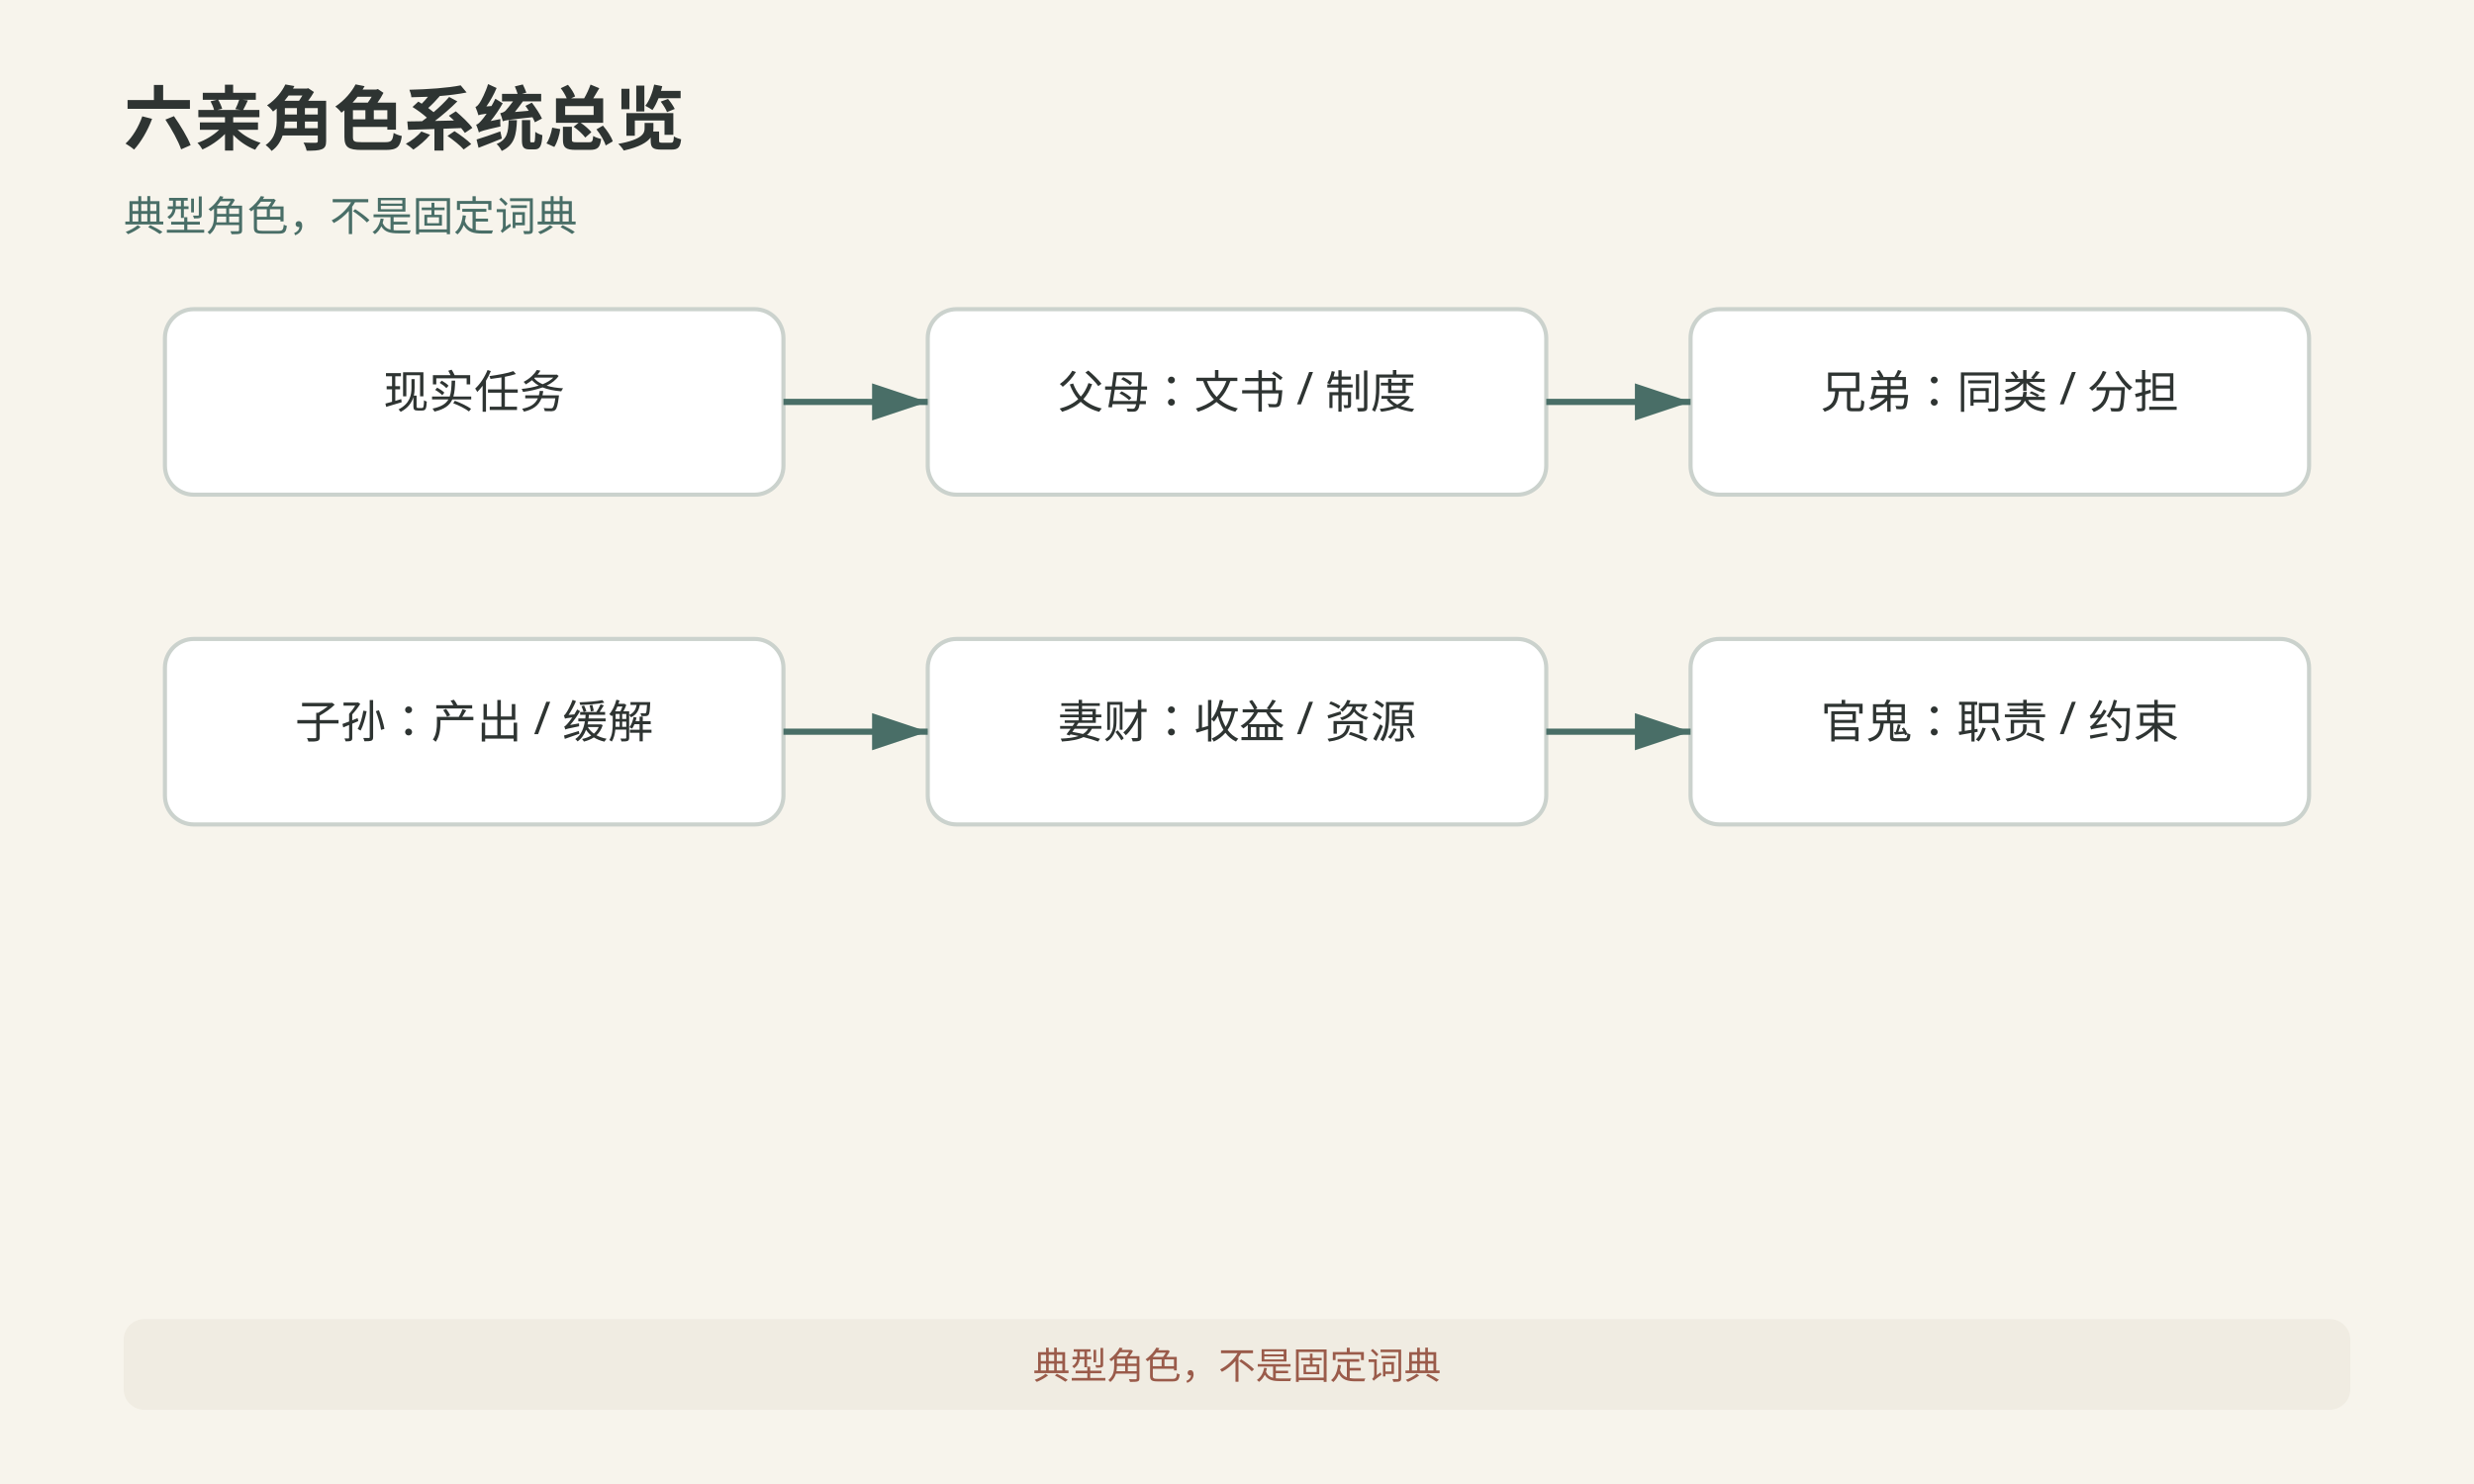
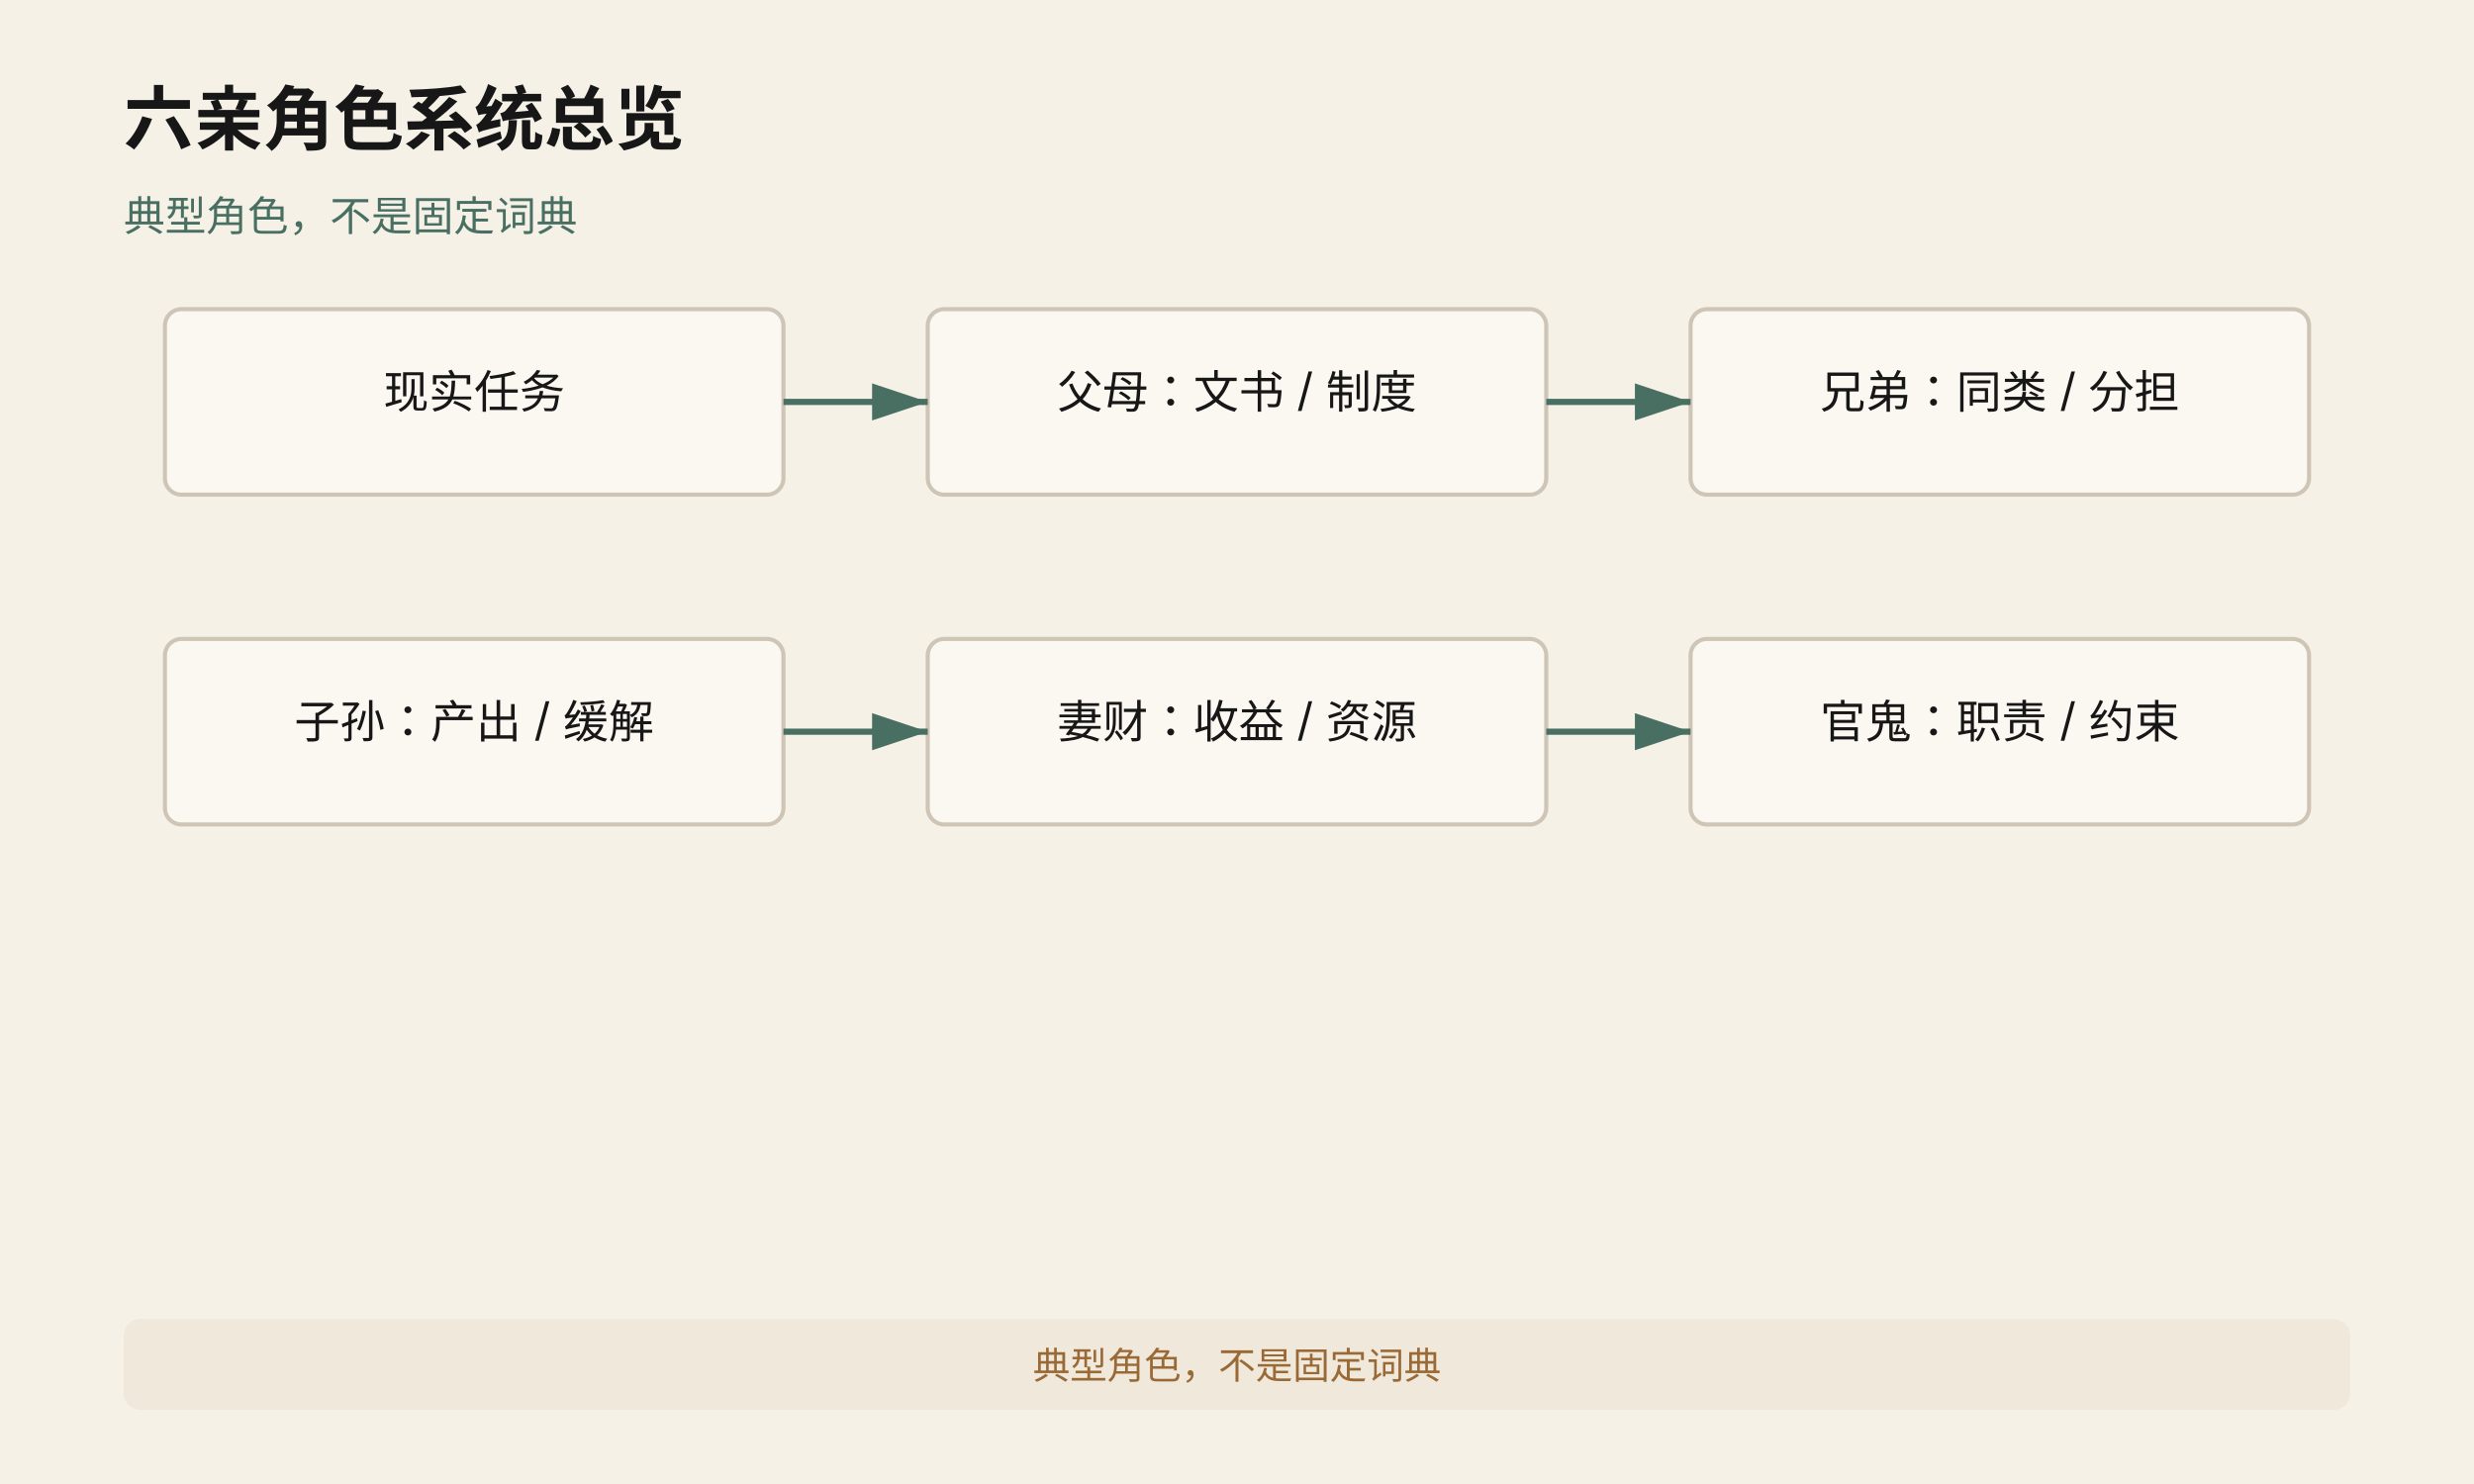
- <svg xmlns="http://www.w3.org/2000/svg" viewBox="0 0 1200 720" role="img" aria-labelledby="title desc">
-   <rect width="1200" height="720" fill="#F7F4EC" />
-   <text x="60" y="70" font-family="sans-serif" font-size="34" font-weight="700" fill="#2E3432">六亲角色系统总览</text>
-   <text x="60" y="112" font-family="sans-serif" font-size="20" fill="#496E67">典型角色，不是固定词典</text>
+ <svg xmlns="http://www.w3.org/2000/svg" data-visual-system="LIUYAO_VISUAL_SYSTEM_V1" data-style="modern-eastern-analytical" data-canonicalization="content-growth-visual-style-v1" viewBox="0 0 1200 720" role="img" aria-labelledby="title desc">
+   <rect width="1200" height="720" fill="#F6F1E7" />
+   <text x="60" y="70" font-family="system-ui, -apple-system, BlinkMacSystemFont, Segoe UI, sans-serif" font-size="34" font-weight="700" fill="#171717">六亲角色系统总览</text>
+   <text x="60" y="112" font-family="system-ui, -apple-system, BlinkMacSystemFont, Segoe UI, sans-serif" font-size="20" fill="#496F63">典型角色，不是固定词典</text>
  <defs>
    <marker id="arrow" markerWidth="10" markerHeight="10" refX="9" refY="3" orient="auto">
-       <path d="M0,0 L0,6 L9,3 z" fill="#496E67" />
+       <path d="M0,0 L0,6 L9,3 z" fill="#496F63" />
    </marker>
  </defs>
-   <rect x="80" y="150" width="300" height="90" rx="14" fill="#FFFFFF" stroke="#CBD2CD" stroke-width="2" />
-   <text x="230.0" y="198" text-anchor="middle" font-family="sans-serif" font-size="22" fill="#2E3432">现实任务</text>
-   <rect x="450" y="150" width="300" height="90" rx="14" fill="#FFFFFF" stroke="#CBD2CD" stroke-width="2" />
-   <text x="600.0" y="198" text-anchor="middle" font-family="sans-serif" font-size="22" fill="#2E3432">父母：文书 / 制度</text>
-   <rect x="820" y="150" width="300" height="90" rx="14" fill="#FFFFFF" stroke="#CBD2CD" stroke-width="2" />
-   <text x="970.0" y="198" text-anchor="middle" font-family="sans-serif" font-size="22" fill="#2E3432">兄弟：同类 / 分担</text>
-   <rect x="80" y="310" width="300" height="90" rx="14" fill="#FFFFFF" stroke="#CBD2CD" stroke-width="2" />
-   <text x="230.0" y="358" text-anchor="middle" font-family="sans-serif" font-size="22" fill="#2E3432">子孙：产出 / 缓解</text>
-   <rect x="450" y="310" width="300" height="90" rx="14" fill="#FFFFFF" stroke="#CBD2CD" stroke-width="2" />
-   <text x="600.0" y="358" text-anchor="middle" font-family="sans-serif" font-size="22" fill="#2E3432">妻财：收益 / 资源</text>
-   <rect x="820" y="310" width="300" height="90" rx="14" fill="#FFFFFF" stroke="#CBD2CD" stroke-width="2" />
-   <text x="970.0" y="358" text-anchor="middle" font-family="sans-serif" font-size="22" fill="#2E3432">官鬼：职责 / 约束</text>
-   <path d="M 380 195.0 L 450 195.0" stroke="#496E67" stroke-width="3" fill="none" marker-end="url(#arrow)" />
-   <path d="M 750 195.0 L 820 195.0" stroke="#496E67" stroke-width="3" fill="none" marker-end="url(#arrow)" />
-   <path d="M 380 355.0 L 450 355.0" stroke="#496E67" stroke-width="3" fill="none" marker-end="url(#arrow)" />
-   <path d="M 750 355.0 L 820 355.0" stroke="#496E67" stroke-width="3" fill="none" marker-end="url(#arrow)" />
-   <rect x="60" y="640" width="1080" height="44" rx="10" fill="#F0ECE2" />
-   <text x="600" y="669" text-anchor="middle" font-family="sans-serif" font-size="18" fill="#9A5B4A">典型角色，不是固定词典</text>
+   <rect x="80" y="150" width="300" height="90" rx="8" fill="#FBF8F1" stroke="#CFC5B6" stroke-width="2" />
+   <text x="230.0" y="198" text-anchor="middle" font-family="system-ui, -apple-system, BlinkMacSystemFont, Segoe UI, sans-serif" font-size="22" fill="#171717">现实任务</text>
+   <rect x="450" y="150" width="300" height="90" rx="8" fill="#FBF8F1" stroke="#CFC5B6" stroke-width="2" />
+   <text x="600.0" y="198" text-anchor="middle" font-family="system-ui, -apple-system, BlinkMacSystemFont, Segoe UI, sans-serif" font-size="22" fill="#171717">父母：文书 / 制度</text>
+   <rect x="820" y="150" width="300" height="90" rx="8" fill="#FBF8F1" stroke="#CFC5B6" stroke-width="2" />
+   <text x="970.0" y="198" text-anchor="middle" font-family="system-ui, -apple-system, BlinkMacSystemFont, Segoe UI, sans-serif" font-size="22" fill="#171717">兄弟：同类 / 分担</text>
+   <rect x="80" y="310" width="300" height="90" rx="8" fill="#FBF8F1" stroke="#CFC5B6" stroke-width="2" />
+   <text x="230.0" y="358" text-anchor="middle" font-family="system-ui, -apple-system, BlinkMacSystemFont, Segoe UI, sans-serif" font-size="22" fill="#171717">子孙：产出 / 缓解</text>
+   <rect x="450" y="310" width="300" height="90" rx="8" fill="#FBF8F1" stroke="#CFC5B6" stroke-width="2" />
+   <text x="600.0" y="358" text-anchor="middle" font-family="system-ui, -apple-system, BlinkMacSystemFont, Segoe UI, sans-serif" font-size="22" fill="#171717">妻财：收益 / 资源</text>
+   <rect x="820" y="310" width="300" height="90" rx="8" fill="#FBF8F1" stroke="#CFC5B6" stroke-width="2" />
+   <text x="970.0" y="358" text-anchor="middle" font-family="system-ui, -apple-system, BlinkMacSystemFont, Segoe UI, sans-serif" font-size="22" fill="#171717">官鬼：职责 / 约束</text>
+   <path d="M 380 195.0 L 450 195.0" stroke="#496F63" stroke-width="3" fill="none" marker-end="url(#arrow)" />
+   <path d="M 750 195.0 L 820 195.0" stroke="#496F63" stroke-width="3" fill="none" marker-end="url(#arrow)" />
+   <path d="M 380 355.0 L 450 355.0" stroke="#496F63" stroke-width="3" fill="none" marker-end="url(#arrow)" />
+   <path d="M 750 355.0 L 820 355.0" stroke="#496F63" stroke-width="3" fill="none" marker-end="url(#arrow)" />
+   <rect x="60" y="640" width="1080" height="44" rx="8" fill="#EFE8DB" />
+   <text x="600" y="669" text-anchor="middle" font-family="system-ui, -apple-system, BlinkMacSystemFont, Segoe UI, sans-serif" font-size="18" fill="#9A6A36">典型角色，不是固定词典</text>
</svg>
